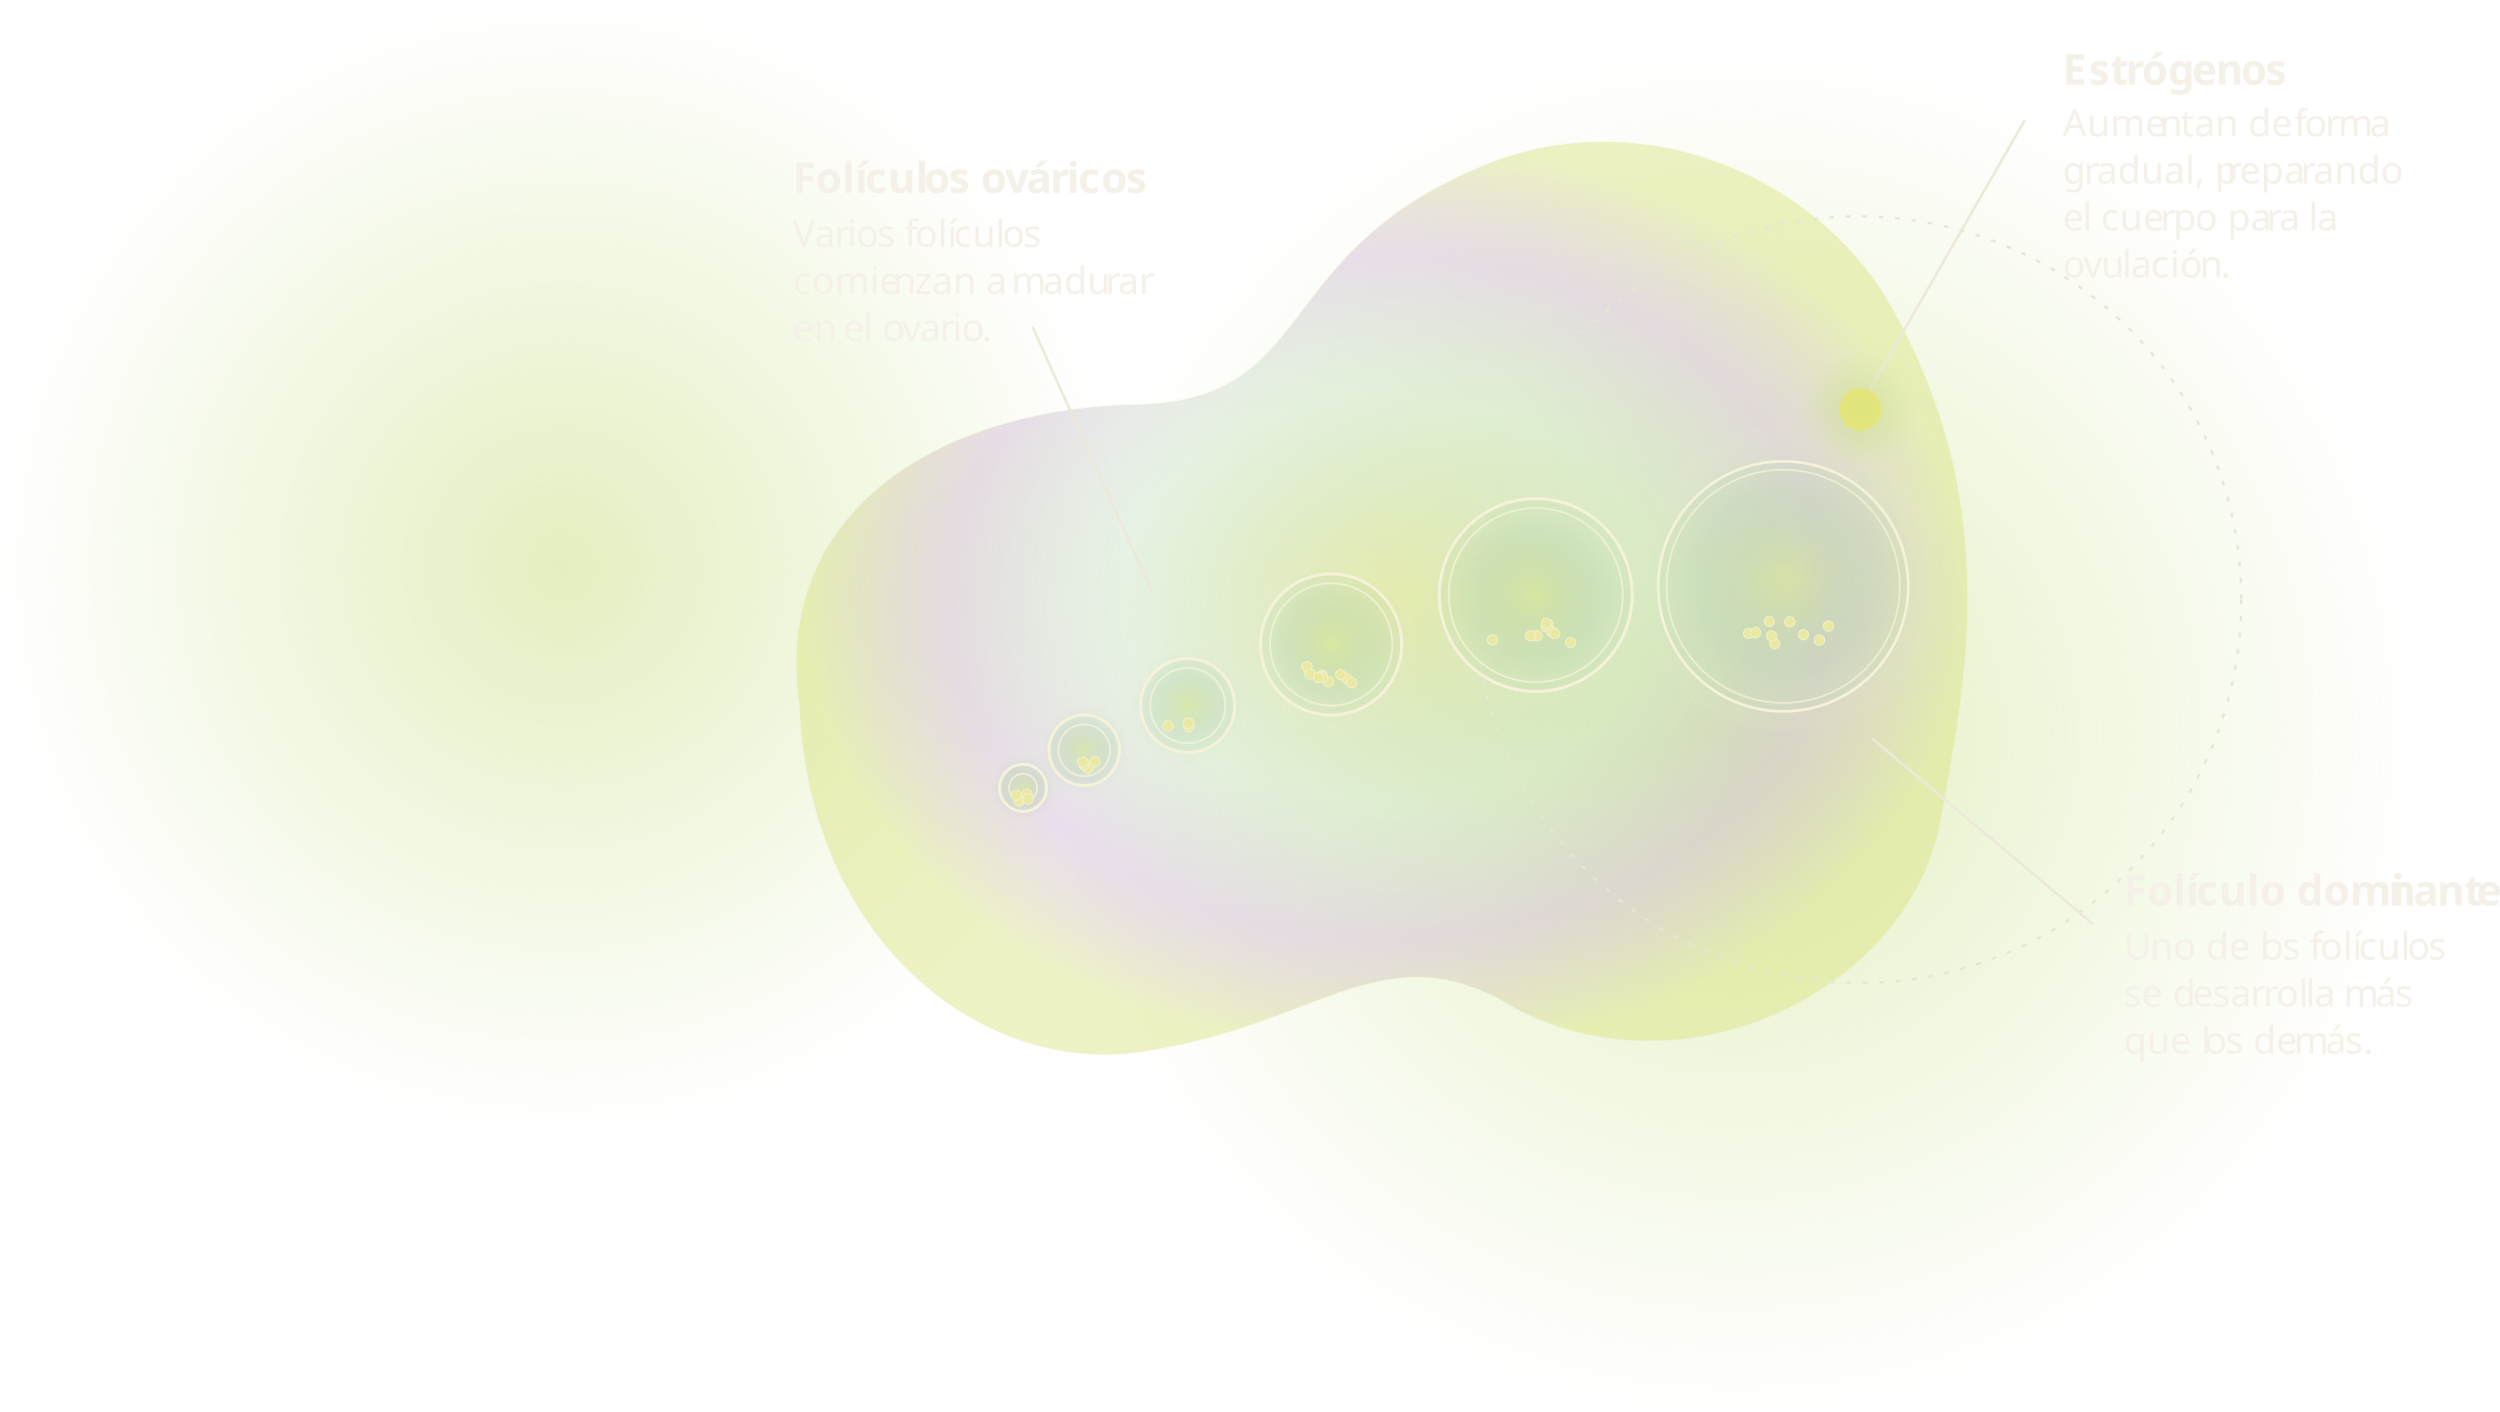
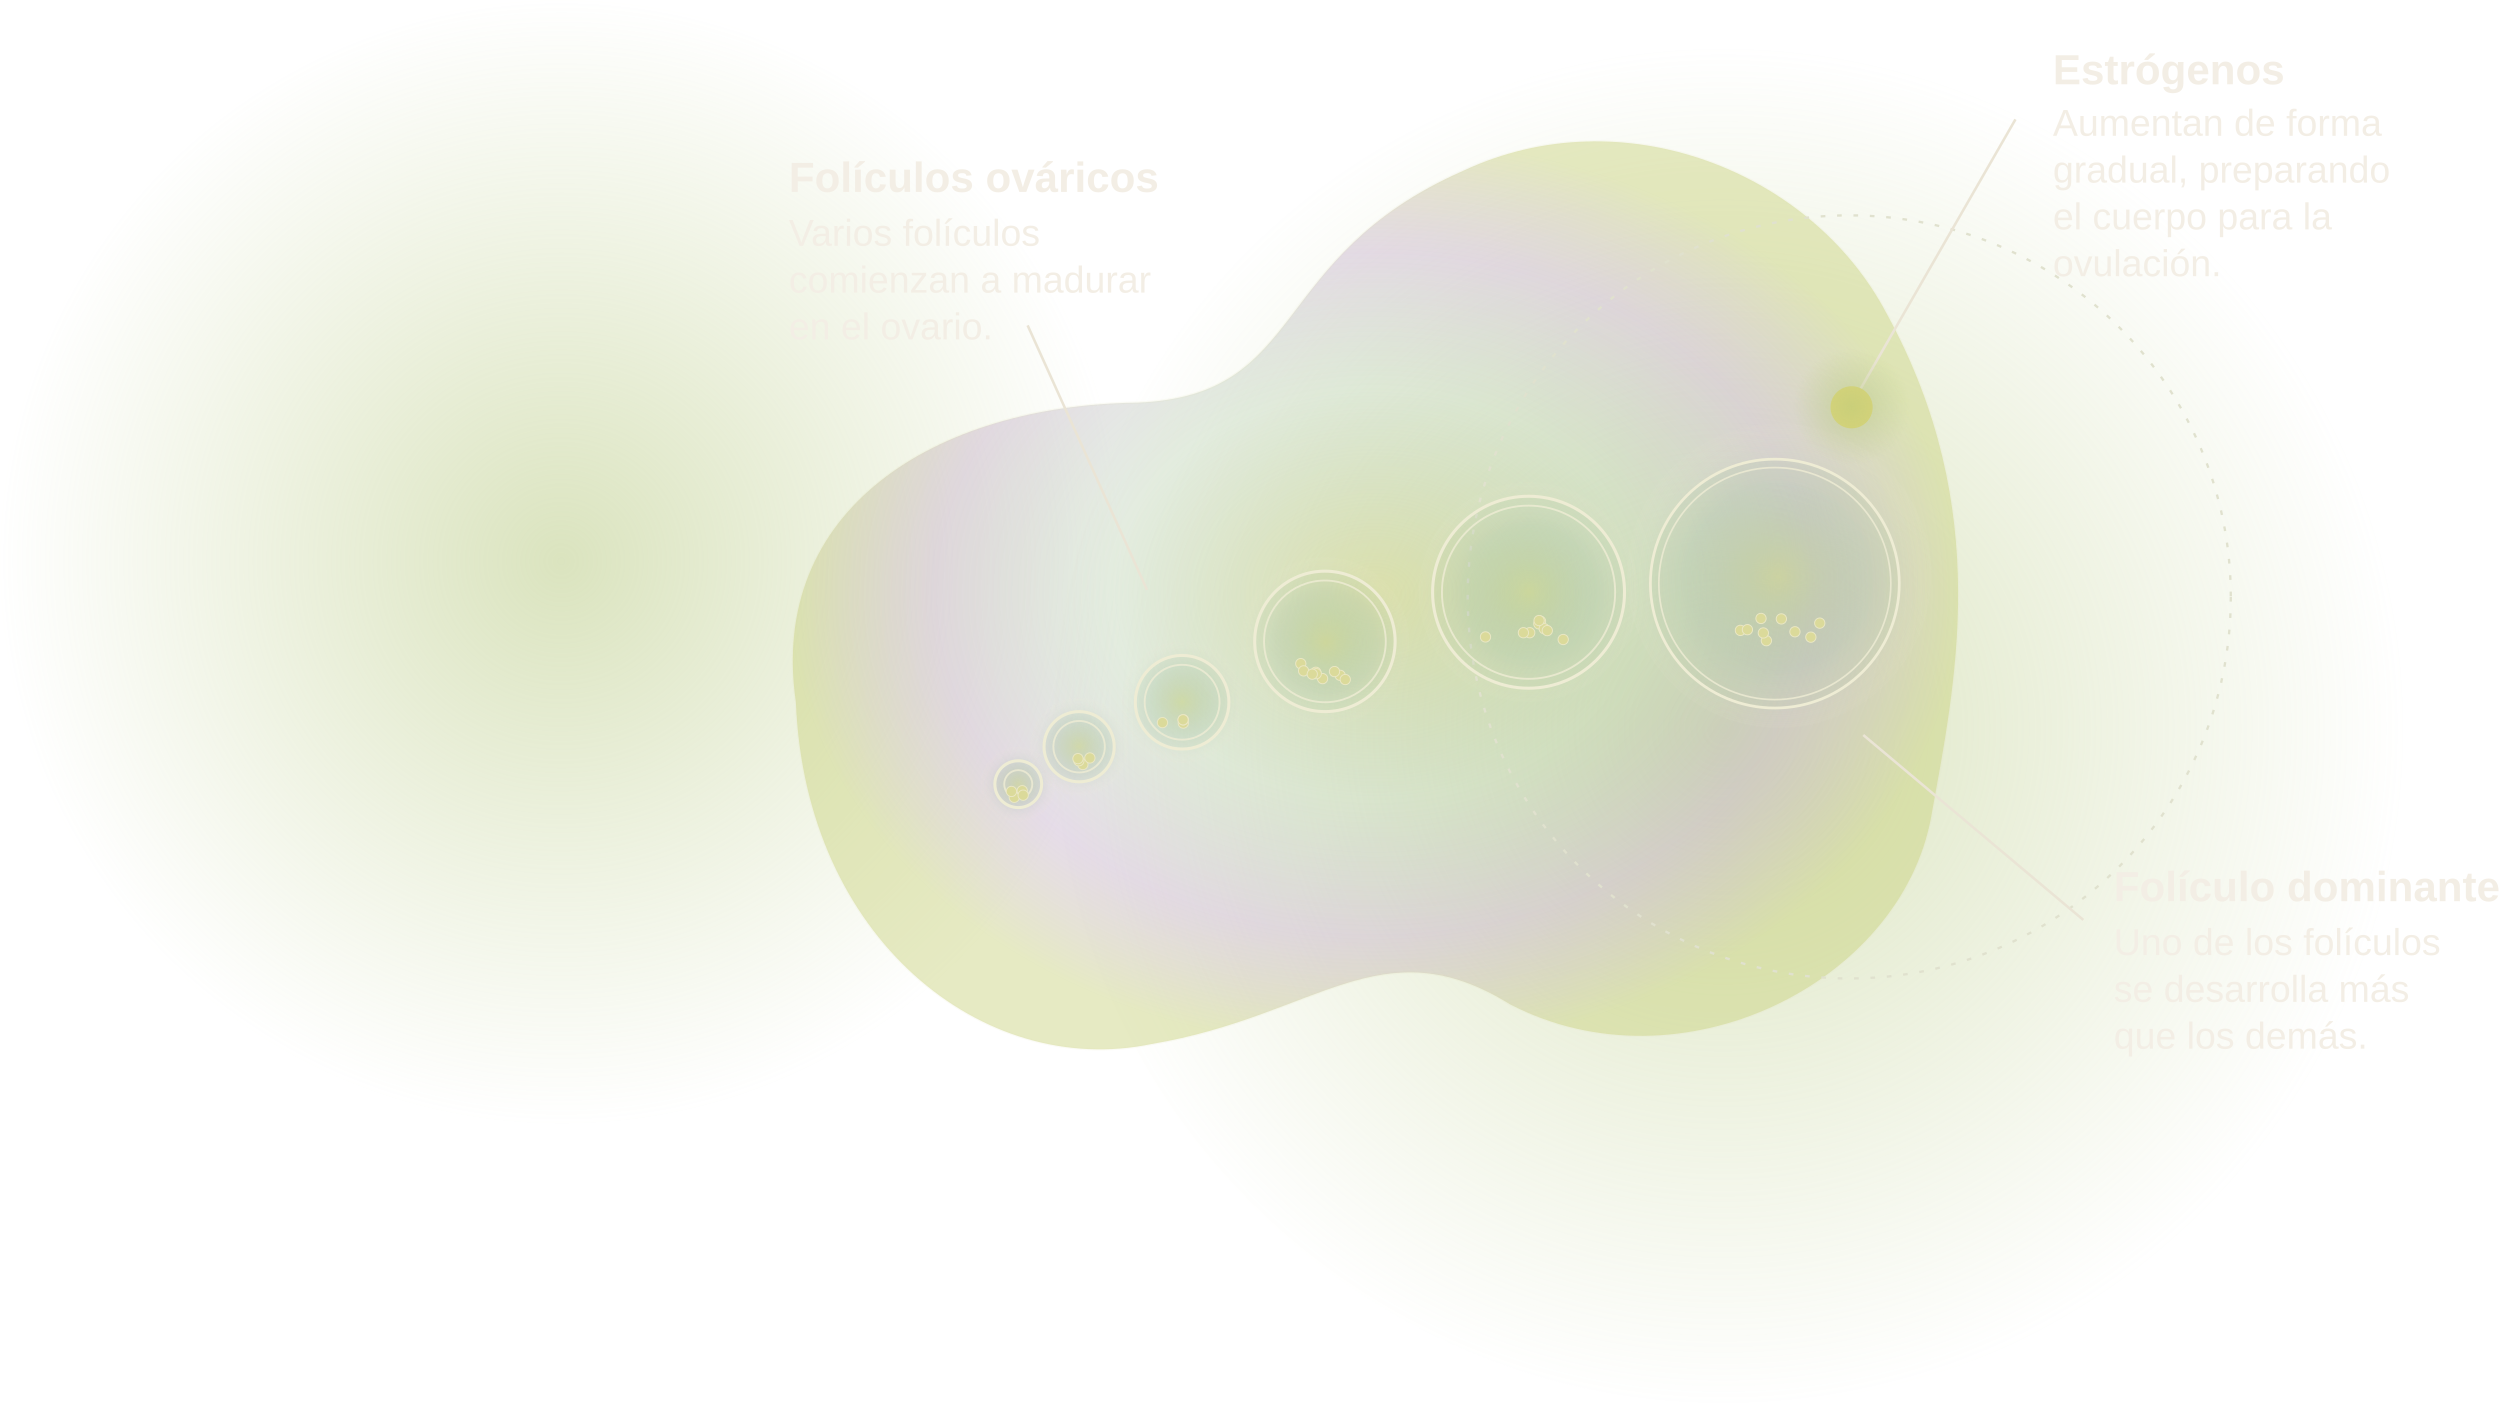
- <svg xmlns="http://www.w3.org/2000/svg" xmlns:xlink="http://www.w3.org/1999/xlink" id="Layer_1" data-name="Layer 1" viewBox="0 0 1062.98 600">
+ <svg xmlns="http://www.w3.org/2000/svg" xmlns:xlink="http://www.w3.org/1999/xlink" id="Capa_1" data-name="Capa 1" viewBox="0 0 1068 600">
  <defs>
    <style>
      .cls-1 {
-         stroke: #ede9da;
-         stroke-width: 1.1px;
+         stroke-width: .72px;
+       }
+ 
+       .cls-1, .cls-2 {
+         stroke: rgba(238, 236, 212, .8);
      }

      .cls-1, .cls-2, .cls-3, .cls-4 {
        fill: none;
      }

+       .cls-2 {
+         stroke-width: .8px;
+       }
+ 
      .cls-5 {
-         fill: #f2e97b;
+         fill: #dbda9a;
+         stroke: #eae7c5;
+         stroke-width: .4px;
      }

      .cls-6 {
        fill: url(#radial-gradient-7);
      }

      .cls-7 {
        fill: url(#radial-gradient-6);
      }

      .cls-8 {
        fill: url(#radial-gradient-5);
      }

      .cls-9 {
        fill: url(#radial-gradient-4);
      }

      .cls-10 {
        fill: url(#radial-gradient-9);
      }

      .cls-11 {
        fill: url(#radial-gradient-8);
      }

      .cls-12 {
        fill: url(#radial-gradient-2);
      }

+       .cls-3 {
+         stroke: #eae4d5;
+         stroke-width: 1.1px;
+       }
+ 
      .cls-13 {
-         font-family: 'acumin-pro';
+         fill: url(#radial-gradient);
+       }
+ 
+       .cls-4 {
+         stroke: #e0e1ce;
+         stroke-dasharray: 2 5;
+       }
+ 
+       .cls-14 {
+         stroke-width: 1.3px;
+       }
+ 
+       .cls-14, .cls-15 {
+         fill: rgba(169, 197, 155, .12);
+         stroke: #eeecd4;
+       }
+ 
+       .cls-15 {
+         stroke-width: 1.17px;
+       }
+ 
+       .cls-16 {
+         fill: #dfd77a;
+       }
+ 
+       .cls-17 {
+         font-family: ArialMT, Arial;
+         font-size: 16px;
+       }
+ 
+       .cls-17, .cls-18 {
+         fill: #f3eee5;
+         isolation: isolate;
+       }
+ 
+       .cls-19 {
+         fill: url(#radial-gradient-10);
+       }
+ 
+       .cls-20 {
+         fill: url(#radial-gradient-3);
+         stroke: rgba(218, 219, 167, .12);
+       }
+ 
+       .cls-18 {
+         font-family: Arial-BoldMT, Arial;
        font-size: 18px;
        font-weight: 700;
      }

-       .cls-13, .cls-14 {
-         fill: #f5f1e8;
-         isolation: isolate;
-       }
- 
-       .cls-15 {
-         fill: url(#radial-gradient);
-       }
- 
-       .cls-14 {
-         font-family: 'acumin-pro';
-         font-size: 16px;
-       }
- 
-       .cls-16 {
-         stroke-width: 1.17px;
-       }
- 
-       .cls-16, .cls-17 {
-         fill: rgba(181, 212, 164, .12);
-         stroke: #f4f2d9;
-       }
- 
-       .cls-17 {
-         stroke-width: 1.3px;
-       }
- 
-       .cls-18 {
-         letter-spacing: 0em;
-       }
- 
-       .cls-19 {
-         letter-spacing: 0em;
-       }
- 
-       .cls-20 {
-         fill: url(#radial-gradient-10);
-       }
- 
      .cls-21 {
-         letter-spacing: 0em;
-       }
- 
-       .cls-22 {
-         letter-spacing: 0em;
-       }
- 
-       .cls-23 {
-         letter-spacing: 0em;
-       }
- 
-       .cls-24 {
-         letter-spacing: 0em;
-       }
- 
-       .cls-2 {
-         stroke-width: .72px;
-       }
- 
-       .cls-2, .cls-3 {
-         stroke: rgba(244, 242, 217, .8);
-       }
- 
-       .cls-3 {
-         stroke-width: .8px;
-       }
- 
-       .cls-25 {
-         letter-spacing: -.06em;
-       }
- 
-       .cls-26 {
-         fill: #e9e9a3;
-         stroke: #f2f0cc;
-         stroke-width: .4px;
-       }
- 
-       .cls-27 {
-         letter-spacing: -.02em;
-       }
- 
-       .cls-28 {
-         letter-spacing: -.02em;
-       }
- 
-       .cls-29 {
-         letter-spacing: -.02em;
-       }
- 
-       .cls-30 {
-         letter-spacing: -.01em;
-       }
- 
-       .cls-31 {
-         letter-spacing: -.02em;
-       }
- 
-       .cls-32 {
-         letter-spacing: 0em;
-       }
- 
-       .cls-33 {
-         letter-spacing: 0em;
-       }
- 
-       .cls-34 {
-         letter-spacing: 0em;
-       }
- 
-       .cls-35 {
-         letter-spacing: 0em;
-       }
- 
-       .cls-36 {
-         letter-spacing: 0em;
-       }
- 
-       .cls-37 {
-         letter-spacing: 0em;
-       }
- 
-       .cls-38 {
-         letter-spacing: 0em;
-       }
- 
-       .cls-39 {
-         letter-spacing: 0em;
-       }
- 
-       .cls-40 {
-         letter-spacing: 0em;
-       }
- 
-       .cls-41 {
-         letter-spacing: 0em;
-       }
- 
-       .cls-42 {
-         letter-spacing: 0em;
-       }
- 
-       .cls-43 {
-         letter-spacing: -.01em;
-       }
- 
-       .cls-44 {
-         letter-spacing: -.01em;
-       }
- 
-       .cls-4 {
-         stroke: #e5e6d4;
-         stroke-dasharray: 2 5;
-       }
- 
-       .cls-45 {
-         letter-spacing: -.01em;
-       }
- 
-       .cls-46 {
-         letter-spacing: 0em;
-       }
- 
-       .cls-47 {
-         letter-spacing: 0em;
-       }
- 
-       .cls-48 {
-         letter-spacing: 0em;
-       }
- 
-       .cls-49 {
-         letter-spacing: 0em;
-       }
- 
-       .cls-50 {
-         letter-spacing: 0em;
-       }
- 
-       .cls-51 {
-         letter-spacing: 0em;
-       }
- 
-       .cls-52 {
-         letter-spacing: 0em;
-       }
- 
-       .cls-53 {
-         letter-spacing: 0em;
-       }
- 
-       .cls-54 {
-         fill: url(#radial-gradient-3);
-         stroke: rgba(229, 232, 175, .12);
-       }
- 
-       .cls-55 {
-         letter-spacing: .01em;
-       }
- 
-       .cls-56 {
-         letter-spacing: 0em;
-       }
- 
-       .cls-57 {
-         letter-spacing: 0em;
-       }
- 
-       .cls-58 {
-         letter-spacing: 0em;
-       }
- 
-       .cls-59 {
-         letter-spacing: 0em;
-       }
- 
-       .cls-60 {
-         letter-spacing: 0em;
-       }
- 
-       .cls-61 {
-         letter-spacing: 0em;
-       }
- 
-       .cls-62 {
-         letter-spacing: 0em;
+         letter-spacing: -.07em;
      }
    </style>
-     <radialGradient id="radial-gradient" cx="-886.34" cy="450.75" fx="-886.34" fy="450.75" r=".5" gradientTransform="translate(425682.555 216600.417) scale(480 -480)" gradientUnits="userSpaceOnUse">
-       <stop offset="0" stop-color="#c5de7d" stop-opacity=".48" />
-       <stop offset="1" stop-color="#c5de7d" stop-opacity="0" />
+     <radialGradient id="radial-gradient" cx="-399.65" cy="-198.45" fx="-399.65" fy="-198.45" r=".5" gradientTransform="translate(192072.741 -95016.688) scale(480 -480)" gradientUnits="userSpaceOnUse">
+       <stop offset="0" stop-color="#b3c679" stop-opacity=".48" />
+       <stop offset="1" stop-color="#b3c679" stop-opacity="0" />
    </radialGradient>
-     <radialGradient id="radial-gradient-2" cx="-886.61" cy="450.77" fx="-886.61" fy="450.77" gradientTransform="translate(514972.337 261758.133) scale(580 -580)" xlink:href="#radial-gradient" />
-     <radialGradient id="radial-gradient-3" cx="-886.39" cy="450.72" fx="-886.39" fy="450.72" r=".5" gradientTransform="translate(441865.334 175087.766) scale(497.8345 -387.8973)" gradientUnits="userSpaceOnUse">
-       <stop offset="0" stop-color="#d6dc6d" stop-opacity=".47" />
-       <stop offset=".45" stop-color="#9dcb93" stop-opacity=".23" />
-       <stop offset=".75" stop-color="#c1a0cb" stop-opacity=".34" />
-       <stop offset="1" stop-color="#d9e37d" stop-opacity=".45" />
+     <radialGradient id="radial-gradient-2" cx="-399.75" cy="-198.2" fx="-399.75" fy="-198.2" gradientTransform="translate(232592.207 -114644.232) scale(580 -580)" xlink:href="#radial-gradient" />
+     <radialGradient id="radial-gradient-3" cx="-399.67" cy="-198.8" fx="-399.67" fy="-198.8" r=".5" gradientTransform="translate(199557.592 -76860.389) scale(497.8345 -387.8973)" gradientUnits="userSpaceOnUse">
+       <stop offset="0" stop-color="#c5ca6d" stop-opacity=".47" />
+       <stop offset=".45" stop-color="#91b588" stop-opacity=".23" />
+       <stop offset=".75" stop-color="#b599bd" stop-opacity=".34" />
+       <stop offset="1" stop-color="#c7d07a" stop-opacity=".45" />
    </radialGradient>
-     <radialGradient id="radial-gradient-4" cx="-864.51" cy="448.98" fx="-864.51" fy="448.98" r=".5" gradientTransform="translate(28099.332 14702.447) scale(32 -32)" gradientUnits="userSpaceOnUse">
-       <stop offset="0" stop-color="#dde890" stop-opacity=".6" />
-       <stop offset=".6" stop-color="#a9c9b0" stop-opacity=".18" />
-       <stop offset="1" stop-color="#f6f0d9" stop-opacity=".05" />
+     <radialGradient id="radial-gradient-4" cx="-392.05" cy="-219.12" fx="-392.05" fy="-219.12" r=".5" gradientTransform="translate(12980.534 -6676.69) scale(32 -32)" gradientUnits="userSpaceOnUse">
+       <stop offset="0" stop-color="#cdd58b" stop-opacity=".6" />
+       <stop offset=".6" stop-color="#9ebca5" stop-opacity=".18" />
+       <stop offset="1" stop-color="#f1ead4" stop-opacity=".05" />
    </radialGradient>
-     <radialGradient id="radial-gradient-5" cx="-870.08" cy="449.43" fx="-870.08" fy="449.43" gradientTransform="translate(37004.311 19195.218) scale(42 -42)" xlink:href="#radial-gradient-4" />
-     <radialGradient id="radial-gradient-6" cx="-873.51" cy="449.71" fx="-873.51" fy="449.71" gradientTransform="translate(45927.289 23684.99) scale(52 -52)" xlink:href="#radial-gradient-4" />
-     <radialGradient id="radial-gradient-7" cx="-877.5" cy="450.04" fx="-877.5" fy="450.04" gradientTransform="translate(63746.245 32676.533) scale(72 -72)" xlink:href="#radial-gradient-4" />
-     <radialGradient id="radial-gradient-8" cx="-879.94" cy="450.23" fx="-879.94" fy="450.23" gradientTransform="translate(83366.997 42574.831) scale(94 -94)" xlink:href="#radial-gradient-4" />
-     <radialGradient id="radial-gradient-9" cx="-882.14" cy="450.41" fx="-882.14" fy="450.41" gradientTransform="translate(115438.319 58799.409) scale(130 -130)" xlink:href="#radial-gradient-4" />
-     <radialGradient id="radial-gradient-10" cx="-872.93" cy="449.66" fx="-872.93" fy="449.66" gradientTransform="translate(44437.493 22657.235) scale(50 -50)" xlink:href="#radial-gradient" />
+     <radialGradient id="radial-gradient-5" cx="-393.99" cy="-213.84" fx="-393.99" fy="-213.84" gradientTransform="translate(17008.481 -8662.444) scale(42 -42)" xlink:href="#radial-gradient-4" />
+     <radialGradient id="radial-gradient-6" cx="-395.18" cy="-210.6" fx="-395.18" fy="-210.6" gradientTransform="translate(21054.428 -10651.198) scale(52 -52)" xlink:href="#radial-gradient-4" />
+     <radialGradient id="radial-gradient-7" cx="-396.57" cy="-206.82" fx="-396.57" fy="-206.82" gradientTransform="translate(29119.321 -14616.707) scale(72 -72)" xlink:href="#radial-gradient-4" />
+     <radialGradient id="radial-gradient-8" cx="-397.42" cy="-204.51" fx="-397.42" fy="-204.51" gradientTransform="translate(38010.603 -18971.167) scale(94 -94)" xlink:href="#radial-gradient-4" />
+     <radialGradient id="radial-gradient-9" cx="-398.19" cy="-202.43" fx="-398.19" fy="-202.43" gradientTransform="translate(52524.611 -26069.283) scale(130 -130)" xlink:href="#radial-gradient-4" />
+     <radialGradient id="radial-gradient-10" cx="-394.98" cy="-211.14" fx="-394.98" fy="-211.14" gradientTransform="translate(20540.038 -10383.248) scale(50 -50)" xlink:href="#radial-gradient" />
  </defs>
-   <circle class="cls-15" cx="240" cy="240" r="240" />
+   <circle class="cls-13" cx="240" cy="240" r="240" />
  <circle class="cls-12" cx="740" cy="310" r="290" />
-   <path class="cls-54" d="M340,300c-12-82,59-127,146-128,73-3,55-62,139-99,68-32,149,0,181,61,46,84,29,159,19,215-13,71-107,118-180,80-55-34-82,5-153,17C420,461,344,401,340,300Z" />
+   <path class="cls-20" d="M340,300c-12-82,59-127,146-128,73-3,55-62,139-99,68-32,149,0,181,61,46,84,29,159,19,215-13,71-107,118-180,80-55-34-82,5-153,17-72,15-148-45-152-146Z" />
  <circle class="cls-4" cx="790" cy="255" r="163" />
  <circle class="cls-9" cx="435" cy="335" r="16" />
-   <circle class="cls-17" cx="435" cy="335" r="10" />
-   <circle class="cls-3" cx="435" cy="335" r="6" />
-   <circle class="cls-26" cx="433.3" cy="340.6" r="2.2" />
-   <circle class="cls-26" cx="436.7" cy="337.8" r="2.2" />
-   <circle class="cls-26" cx="437.1" cy="339.7" r="2.2" />
-   <circle class="cls-26" cx="432.1" cy="338.1" r="2.2" />
+   <circle class="cls-14" cx="435" cy="335" r="10" />
+   <circle class="cls-2" cx="435" cy="335" r="6" />
+   <circle class="cls-5" cx="433.3" cy="340.6" r="2.2" />
+   <circle class="cls-5" cx="436.7" cy="337.8" r="2.2" />
+   <circle class="cls-5" cx="437.1" cy="339.7" r="2.2" />
+   <circle class="cls-5" cx="432.1" cy="338.1" r="2.2" />
  <circle class="cls-8" cx="461" cy="319" r="21" />
-   <circle class="cls-17" cx="461" cy="319" r="15" />
-   <circle class="cls-3" cx="461" cy="319" r="11" />
-   <circle class="cls-26" cx="462.6" cy="326.6" r="2.2" />
-   <circle class="cls-26" cx="460.9" cy="325" r="2.2" />
-   <circle class="cls-26" cx="460.5" cy="324.1" r="2.2" />
-   <circle class="cls-26" cx="465.6" cy="323.8" r="2.2" />
+   <circle class="cls-14" cx="461" cy="319" r="15" />
+   <circle class="cls-2" cx="461" cy="319" r="11" />
+   <circle class="cls-5" cx="462.6" cy="326.6" r="2.2" />
+   <circle class="cls-5" cx="460.9" cy="325" r="2.2" />
+   <circle class="cls-5" cx="460.5" cy="324.1" r="2.2" />
+   <circle class="cls-5" cx="465.6" cy="323.8" r="2.2" />
  <circle class="cls-7" cx="505" cy="300" r="26" />
-   <circle class="cls-17" cx="505" cy="300" r="20" />
-   <circle class="cls-3" cx="505" cy="300" r="16" />
-   <circle class="cls-26" cx="505.5" cy="308.9" r="2.2" />
-   <circle class="cls-26" cx="505.5" cy="307.5" r="2.2" />
-   <circle class="cls-26" cx="496.6" cy="308.7" r="2.2" />
-   <circle class="cls-26" cx="505.4" cy="307.5" r="2.2" />
+   <circle class="cls-14" cx="505" cy="300" r="20" />
+   <circle class="cls-2" cx="505" cy="300" r="16" />
+   <circle class="cls-5" cx="505.5" cy="308.9" r="2.2" />
+   <circle class="cls-5" cx="505.5" cy="307.5" r="2.2" />
+   <circle class="cls-5" cx="496.6" cy="308.7" r="2.2" />
+   <circle class="cls-5" cx="505.4" cy="307.5" r="2.2" />
  <circle class="cls-6" cx="566" cy="274" r="36" />
-   <circle class="cls-17" cx="566" cy="274" r="30" />
-   <circle class="cls-3" cx="566" cy="274" r="26" />
-   <circle class="cls-26" cx="555.7" cy="283.5" r="2.2" />
-   <circle class="cls-26" cx="565" cy="289.9" r="2.2" />
-   <circle class="cls-26" cx="556.9" cy="286.6" r="2.2" />
-   <circle class="cls-26" cx="572.5" cy="288.5" r="2.2" />
-   <circle class="cls-26" cx="562.1" cy="287.2" r="2.2" />
-   <circle class="cls-26" cx="562.3" cy="287.8" r="2.2" />
-   <circle class="cls-26" cx="574.7" cy="290.3" r="2.2" />
-   <circle class="cls-26" cx="570.1" cy="286.9" r="2.2" />
-   <circle class="cls-26" cx="560.6" cy="288" r="2.2" />
+   <circle class="cls-14" cx="566" cy="274" r="30" />
+   <circle class="cls-2" cx="566" cy="274" r="26" />
+   <circle class="cls-5" cx="555.7" cy="283.5" r="2.2" />
+   <circle class="cls-5" cx="565" cy="289.9" r="2.2" />
+   <circle class="cls-5" cx="556.9" cy="286.6" r="2.2" />
+   <circle class="cls-5" cx="572.5" cy="288.5" r="2.2" />
+   <circle class="cls-5" cx="562.1" cy="287.2" r="2.2" />
+   <circle class="cls-5" cx="562.3" cy="287.8" r="2.2" />
+   <circle class="cls-5" cx="574.7" cy="290.3" r="2.2" />
+   <circle class="cls-5" cx="570.1" cy="286.9" r="2.2" />
+   <circle class="cls-5" cx="560.6" cy="288" r="2.2" />
  <circle class="cls-11" cx="653" cy="253" r="47" />
-   <circle class="cls-17" cx="653" cy="253" r="41" />
-   <circle class="cls-3" cx="653" cy="253" r="37" />
-   <circle class="cls-26" cx="658.1" cy="265.4" r="2.2" />
-   <circle class="cls-26" cx="653.5" cy="270.3" r="2.2" />
-   <circle class="cls-26" cx="634.6" cy="272.1" r="2.2" />
-   <circle class="cls-26" cx="657.4" cy="266.5" r="2.2" />
-   <circle class="cls-26" cx="659.7" cy="268.6" r="2.2" />
-   <circle class="cls-26" cx="657.5" cy="265.1" r="2.2" />
-   <circle class="cls-26" cx="667.8" cy="273.2" r="2.2" />
-   <circle class="cls-26" cx="661" cy="269.4" r="2.2" />
-   <circle class="cls-26" cx="650.8" cy="270.3" r="2.2" />
+   <circle class="cls-14" cx="653" cy="253" r="41" />
+   <circle class="cls-2" cx="653" cy="253" r="37" />
+   <circle class="cls-5" cx="658.1" cy="265.4" r="2.2" />
+   <circle class="cls-5" cx="653.5" cy="270.3" r="2.2" />
+   <circle class="cls-5" cx="634.6" cy="272.1" r="2.2" />
+   <circle class="cls-5" cx="657.4" cy="266.5" r="2.2" />
+   <circle class="cls-5" cx="659.7" cy="268.6" r="2.2" />
+   <circle class="cls-5" cx="657.5" cy="265.1" r="2.2" />
+   <circle class="cls-5" cx="667.8" cy="273.2" r="2.2" />
+   <circle class="cls-5" cx="661" cy="269.4" r="2.2" />
+   <circle class="cls-5" cx="650.8" cy="270.3" r="2.2" />
  <circle class="cls-10" cx="760" cy="246" r="65" />
-   <circle class="cls-16" cx="758.21" cy="249.31" r="53.16" />
-   <circle class="cls-2" cx="758.21" cy="249.31" r="49.56" />
-   <circle class="cls-26" cx="766.8" cy="269.9" r="2.2" />
-   <circle class="cls-26" cx="761" cy="264.4" r="2.2" />
-   <circle class="cls-26" cx="752.3" cy="264.2" r="2.2" />
-   <circle class="cls-26" cx="773.6" cy="272.2" r="2.2" />
-   <circle class="cls-26" cx="743.5" cy="269.3" r="2.2" />
-   <circle class="cls-26" cx="777.4" cy="266.2" r="2.2" />
-   <circle class="cls-26" cx="746.5" cy="269" r="2.2" />
-   <circle class="cls-26" cx="754.6" cy="273.7" r="2.2" />
-   <circle class="cls-26" cx="753.3" cy="270.4" r="2.2" />
-   <g>
-     <text class="cls-13" transform="translate(337 82)">
-       <tspan x="0" y="0">Folí</tspan>
-       <tspan class="cls-42" x="30.82" y="0">c</tspan>
-       <tspan x="40.45" y="0">ul</tspan>
-       <tspan class="cls-60" x="55.87" y="0">o</tspan>
-       <tspan class="cls-24" x="66.38" y="0">s </tspan>
-       <tspan class="cls-34" x="80.03" y="0">o</tspan>
-       <tspan class="cls-31" x="90.36" y="0">v</tspan>
-       <tspan x="99.45" y="0">á</tspan>
-       <tspan class="cls-42" x="109.51" y="0">r</tspan>
-       <tspan x="116.53" y="0">i</tspan>
-       <tspan class="cls-57" x="121.43" y="0">c</tspan>
-       <tspan class="cls-60" x="131.22" y="0">o</tspan>
-       <tspan class="cls-19" x="141.73" y="0">s</tspan>
-     </text>
-     <text class="cls-14" transform="translate(337 105)">
-       <tspan class="cls-25" x="0" y="0">V</tspan>
-       <tspan x="9.25" y="0">a</tspan>
-       <tspan class="cls-50" x="17.71" y="0">r</tspan>
-       <tspan x="23.23" y="0">i</tspan>
-       <tspan class="cls-62" x="27.02" y="0">o</tspan>
-       <tspan x="35.95" y="0">s </tspan>
-       <tspan class="cls-52" x="47.57" y="0">f</tspan>
-       <tspan x="52.05" y="0">olí</tspan>
-       <tspan class="cls-39" x="68.43" y="0">c</tspan>
-       <tspan x="76.45" y="0">ul</tspan>
-       <tspan class="cls-62" x="89.15" y="0">o</tspan>
-       <tspan class="cls-18" x="98.08" y="0">s</tspan>
-     </text>
-     <text class="cls-14" transform="translate(337 125)">
-       <tspan class="cls-58" x="0" y="0">c</tspan>
-       <tspan x="8.18" y="0">omie</tspan>
-       <tspan class="cls-53" x="42.67" y="0">n</tspan>
-       <tspan x="51.68" y="0">zan a </tspan>
-       <tspan class="cls-33" x="92.97" y="0">m</tspan>
-       <tspan x="106.41" y="0">adu</tspan>
-       <tspan class="cls-29" x="132.93" y="0">r</tspan>
-       <tspan x="138.29" y="0">ar</tspan>
-     </text>
-     <text class="cls-14" transform="translate(337 145)">
-       <tspan x="0" y="0">en </tspan>
-       <tspan class="cls-22" x="21.47" y="0">e</tspan>
-       <tspan x="29.89" y="0">l o</tspan>
-       <tspan class="cls-43" x="46.53" y="0">v</tspan>
-       <tspan x="54.08" y="0">a</tspan>
-       <tspan class="cls-50" x="62.54" y="0">r</tspan>
-       <tspan x="68.06" y="0">i</tspan>
-       <tspan class="cls-41" x="71.85" y="0">o</tspan>
-       <tspan class="cls-18" x="80.58" y="0">.</tspan>
-     </text>
-   </g>
-   <path class="cls-1" d="M439,139l51,113" />
-   <text class="cls-13" transform="translate(877 36)">
-     <tspan x="0" y="0">E</tspan>
-     <tspan class="cls-32" x="11.12" y="0">s</tspan>
-     <tspan class="cls-40" x="20.3" y="0">t</tspan>
-     <tspan class="cls-46" x="26.75" y="0">r</tspan>
-     <tspan class="cls-60" x="33.68" y="0">óg</tspan>
-     <tspan class="cls-21" x="55.03" y="0">e</tspan>
-     <tspan x="65.07" y="0">n</tspan>
-     <tspan class="cls-60" x="75.74" y="0">o</tspan>
-     <tspan class="cls-19" x="86.25" y="0">s</tspan>
-   </text>
-   <text class="cls-14" transform="translate(877 58)">
-     <tspan class="cls-30" x="0" y="0">A</tspan>
-     <tspan class="cls-18" x="10.35" y="0">ume</tspan>
-     <tspan class="cls-38" x="41.17" y="0">n</tspan>
-     <tspan x="50.13" y="0">tan de </tspan>
-     <tspan class="cls-53" x="98.35" y="0">f</tspan>
-     <tspan x="102.83" y="0">o</tspan>
-     <tspan class="cls-45" x="111.63" y="0">r</tspan>
-     <tspan class="cls-38" x="117.1" y="0">m</tspan>
-     <tspan x="130.54" y="0">a</tspan>
-   </text>
-   <text class="cls-14" transform="translate(877 78)">
-     <tspan x="0" y="0">g</tspan>
-     <tspan class="cls-29" x="9.07" y="0">r</tspan>
-     <tspan x="14.43" y="0">adual, p</tspan>
-     <tspan class="cls-51" x="69.73" y="0">r</tspan>
-     <tspan x="75.23" y="0">epa</tspan>
-     <tspan class="cls-28" x="101.18" y="0">r</tspan>
-     <tspan x="106.54" y="0">ando</tspan>
-   </text>
-   <text class="cls-14" transform="translate(877 98)">
-     <tspan class="cls-22" x="0" y="0">e</tspan>
-     <tspan x="8.42" y="0">l </tspan>
-     <tspan class="cls-39" x="16.26" y="0">c</tspan>
-     <tspan x="24.27" y="0">ue</tspan>
-     <tspan class="cls-45" x="41.55" y="0">r</tspan>
-     <tspan class="cls-56" x="47.02" y="0">p</tspan>
-     <tspan x="56.24" y="0">o pa</tspan>
-     <tspan class="cls-28" x="86.67" y="0">r</tspan>
-     <tspan x="92.03" y="0">a </tspan>
-     <tspan class="cls-38" x="104.54" y="0">l</tspan>
-     <tspan x="108.24" y="0">a</tspan>
-   </text>
-   <text class="cls-14" transform="translate(877 118)">
-     <tspan x="0" y="0">o</tspan>
-     <tspan class="cls-47" x="8.8" y="0">v</tspan>
-     <tspan class="cls-18" x="16.4" y="0">u</tspan>
-     <tspan class="cls-38" x="25.31" y="0">l</tspan>
-     <tspan x="29.01" y="0">a</tspan>
-     <tspan class="cls-62" x="37.47" y="0">c</tspan>
-     <tspan x="45.7" y="0">ió</tspan>
-     <tspan class="cls-44" x="58.29" y="0">n</tspan>
-     <tspan class="cls-18" x="67.17" y="0">.</tspan>
-   </text>
-   <path class="cls-1" d="M861,51l-69,120" />
-   <circle class="cls-5" cx="791" cy="174" r="9" />
-   <circle class="cls-20" cx="791" cy="174" r="25" />
-   <text class="cls-13" transform="translate(903 385)">
-     <tspan x="0" y="0">Folí</tspan>
-     <tspan class="cls-42" x="30.82" y="0">c</tspan>
-     <tspan x="40.45" y="0">ulo domi</tspan>
-     <tspan class="cls-32" x="112.52" y="0">n</tspan>
-     <tspan x="123.08" y="0">a</tspan>
-     <tspan class="cls-45" x="133.14" y="0">nt</tspan>
-     <tspan x="149.99" y="0">e</tspan>
-   </text>
-   <text class="cls-14" transform="translate(903 408)">
-     <tspan class="cls-27" x="0" y="0">U</tspan>
-     <tspan class="cls-23" x="11.18" y="0">no de l</tspan>
-     <tspan class="cls-62" x="58.43" y="0">o</tspan>
-     <tspan x="67.36" y="0">s </tspan>
-     <tspan class="cls-52" x="78.97" y="0">f</tspan>
-     <tspan x="83.45" y="0">olí</tspan>
-     <tspan class="cls-41" x="99.84" y="0">c</tspan>
-     <tspan x="107.85" y="0">ul</tspan>
-     <tspan class="cls-62" x="120.56" y="0">o</tspan>
-     <tspan class="cls-18" x="129.49" y="0">s</tspan>
-   </text>
-   <text class="cls-14" transform="translate(903 428)">
-     <tspan class="cls-22" x="0" y="0">s</tspan>
-     <tspan x="7.62" y="0">e d</tspan>
-     <tspan class="cls-61" x="29.17" y="0">e</tspan>
-     <tspan class="cls-59" x="37.66" y="0">s</tspan>
-     <tspan x="45.29" y="0">a</tspan>
-     <tspan class="cls-48" x="53.76" y="0">r</tspan>
-     <tspan class="cls-51" x="59.23" y="0">r</tspan>
-     <tspan x="64.73" y="0">ol</tspan>
-     <tspan class="cls-33" x="77.33" y="0">l</tspan>
-     <tspan x="81.02" y="0">a </tspan>
-     <tspan class="cls-37" x="93.53" y="0">m</tspan>
-     <tspan class="cls-49" x="106.97" y="0">á</tspan>
-     <tspan class="cls-23" x="115.33" y="0">s</tspan>
-   </text>
-   <text class="cls-14" transform="translate(903 448)">
-     <tspan x="0" y="0">que l</tspan>
-     <tspan class="cls-62" x="34.24" y="0">o</tspan>
-     <tspan class="cls-23" x="43.17" y="0">s de</tspan>
-     <tspan class="cls-35" x="72.29" y="0">m</tspan>
-     <tspan class="cls-36" x="85.73" y="0">á</tspan>
-     <tspan class="cls-55" x="94.08" y="0">s</tspan>
-     <tspan x="101.87" y="0">.</tspan>
-   </text>
-   <path class="cls-1" d="M890,393l-94-79" />
+   <circle class="cls-15" cx="758.21" cy="249.31" r="53.16" />
+   <circle class="cls-1" cx="758.21" cy="249.31" r="49.56" />
+   <circle class="cls-5" cx="766.8" cy="269.9" r="2.2" />
+   <circle class="cls-5" cx="761" cy="264.4" r="2.2" />
+   <circle class="cls-5" cx="752.3" cy="264.2" r="2.2" />
+   <circle class="cls-5" cx="773.6" cy="272.2" r="2.2" />
+   <circle class="cls-5" cx="743.5" cy="269.3" r="2.2" />
+   <circle class="cls-5" cx="777.4" cy="266.2" r="2.2" />
+   <circle class="cls-5" cx="746.5" cy="269" r="2.2" />
+   <circle class="cls-5" cx="754.6" cy="273.7" r="2.2" />
+   <circle class="cls-5" cx="753.3" cy="270.4" r="2.2" />
+   <text class="cls-18" transform="translate(337 82)">
+     <tspan x="0" y="0">Folículos ováricos</tspan>
+   </text>
+   <text class="cls-17" transform="translate(337 105)">
+     <tspan class="cls-21" x="0" y="0">V</tspan>
+     <tspan x="9.48" y="0">arios folículos</tspan>
+   </text>
+   <text class="cls-17" transform="translate(337 125)">
+     <tspan x="0" y="0">comienzan a madurar</tspan>
+   </text>
+   <text class="cls-17" transform="translate(337 145)">
+     <tspan x="0" y="0">en el ovario.</tspan>
+   </text>
+   <path class="cls-3" d="M439,139l51,113" />
+   <text class="cls-18" transform="translate(877 36)">
+     <tspan x="0" y="0">Estrógenos</tspan>
+   </text>
+   <text class="cls-17" transform="translate(877 58)">
+     <tspan x="0" y="0">Aumentan de forma</tspan>
+   </text>
+   <text class="cls-17" transform="translate(877 78)">
+     <tspan x="0" y="0">gradual, preparando</tspan>
+   </text>
+   <text class="cls-17" transform="translate(877 98)">
+     <tspan x="0" y="0">el cuerpo para la</tspan>
+   </text>
+   <text class="cls-17" transform="translate(877 118)">
+     <tspan x="0" y="0">ovulación.</tspan>
+   </text>
+   <path class="cls-3" d="M861,51l-69,120" />
+   <circle class="cls-16" cx="791" cy="174" r="9" />
+   <circle class="cls-19" cx="791" cy="174" r="25" />
+   <text class="cls-18" transform="translate(903 385)">
+     <tspan x="0" y="0">Folículo dominante</tspan>
+   </text>
+   <text class="cls-17" transform="translate(903 408)">
+     <tspan x="0" y="0">Uno de los folículos</tspan>
+   </text>
+   <text class="cls-17" transform="translate(903 428)">
+     <tspan x="0" y="0">se desarrolla más</tspan>
+   </text>
+   <text class="cls-17" transform="translate(903 448)">
+     <tspan x="0" y="0">que los demás.</tspan>
+   </text>
+   <path class="cls-3" d="M890,393l-94-79" />
</svg>
